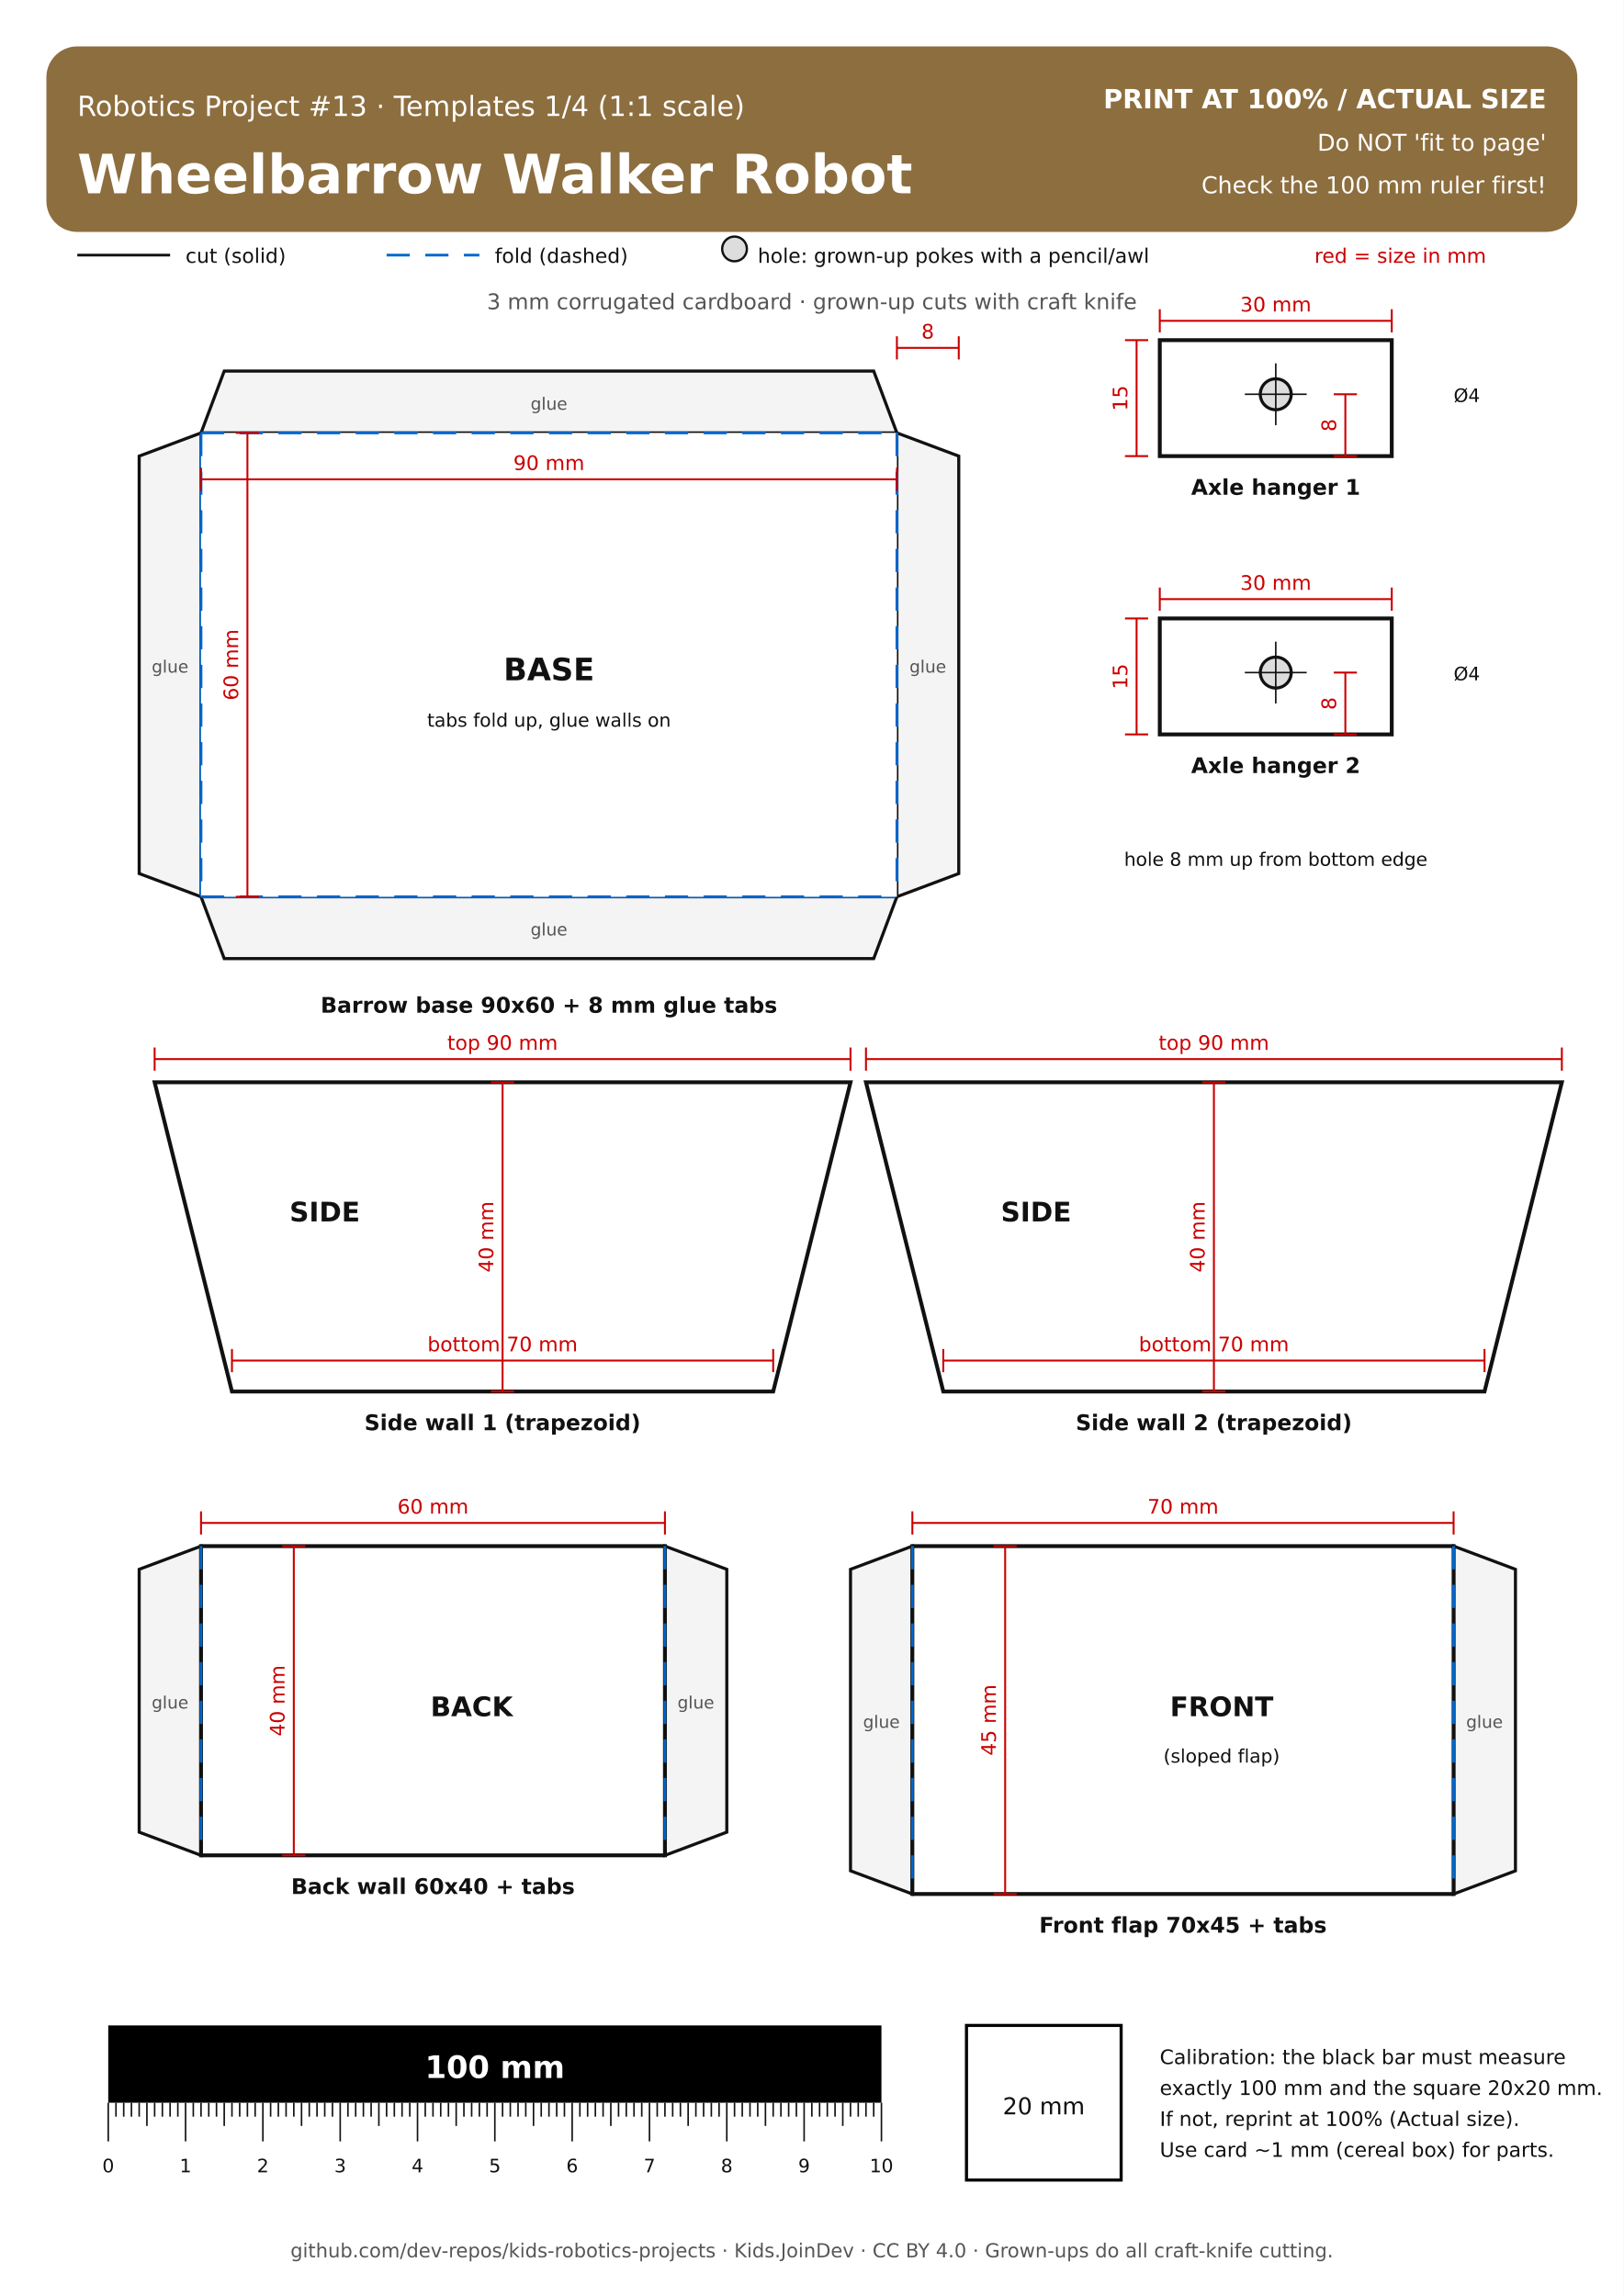
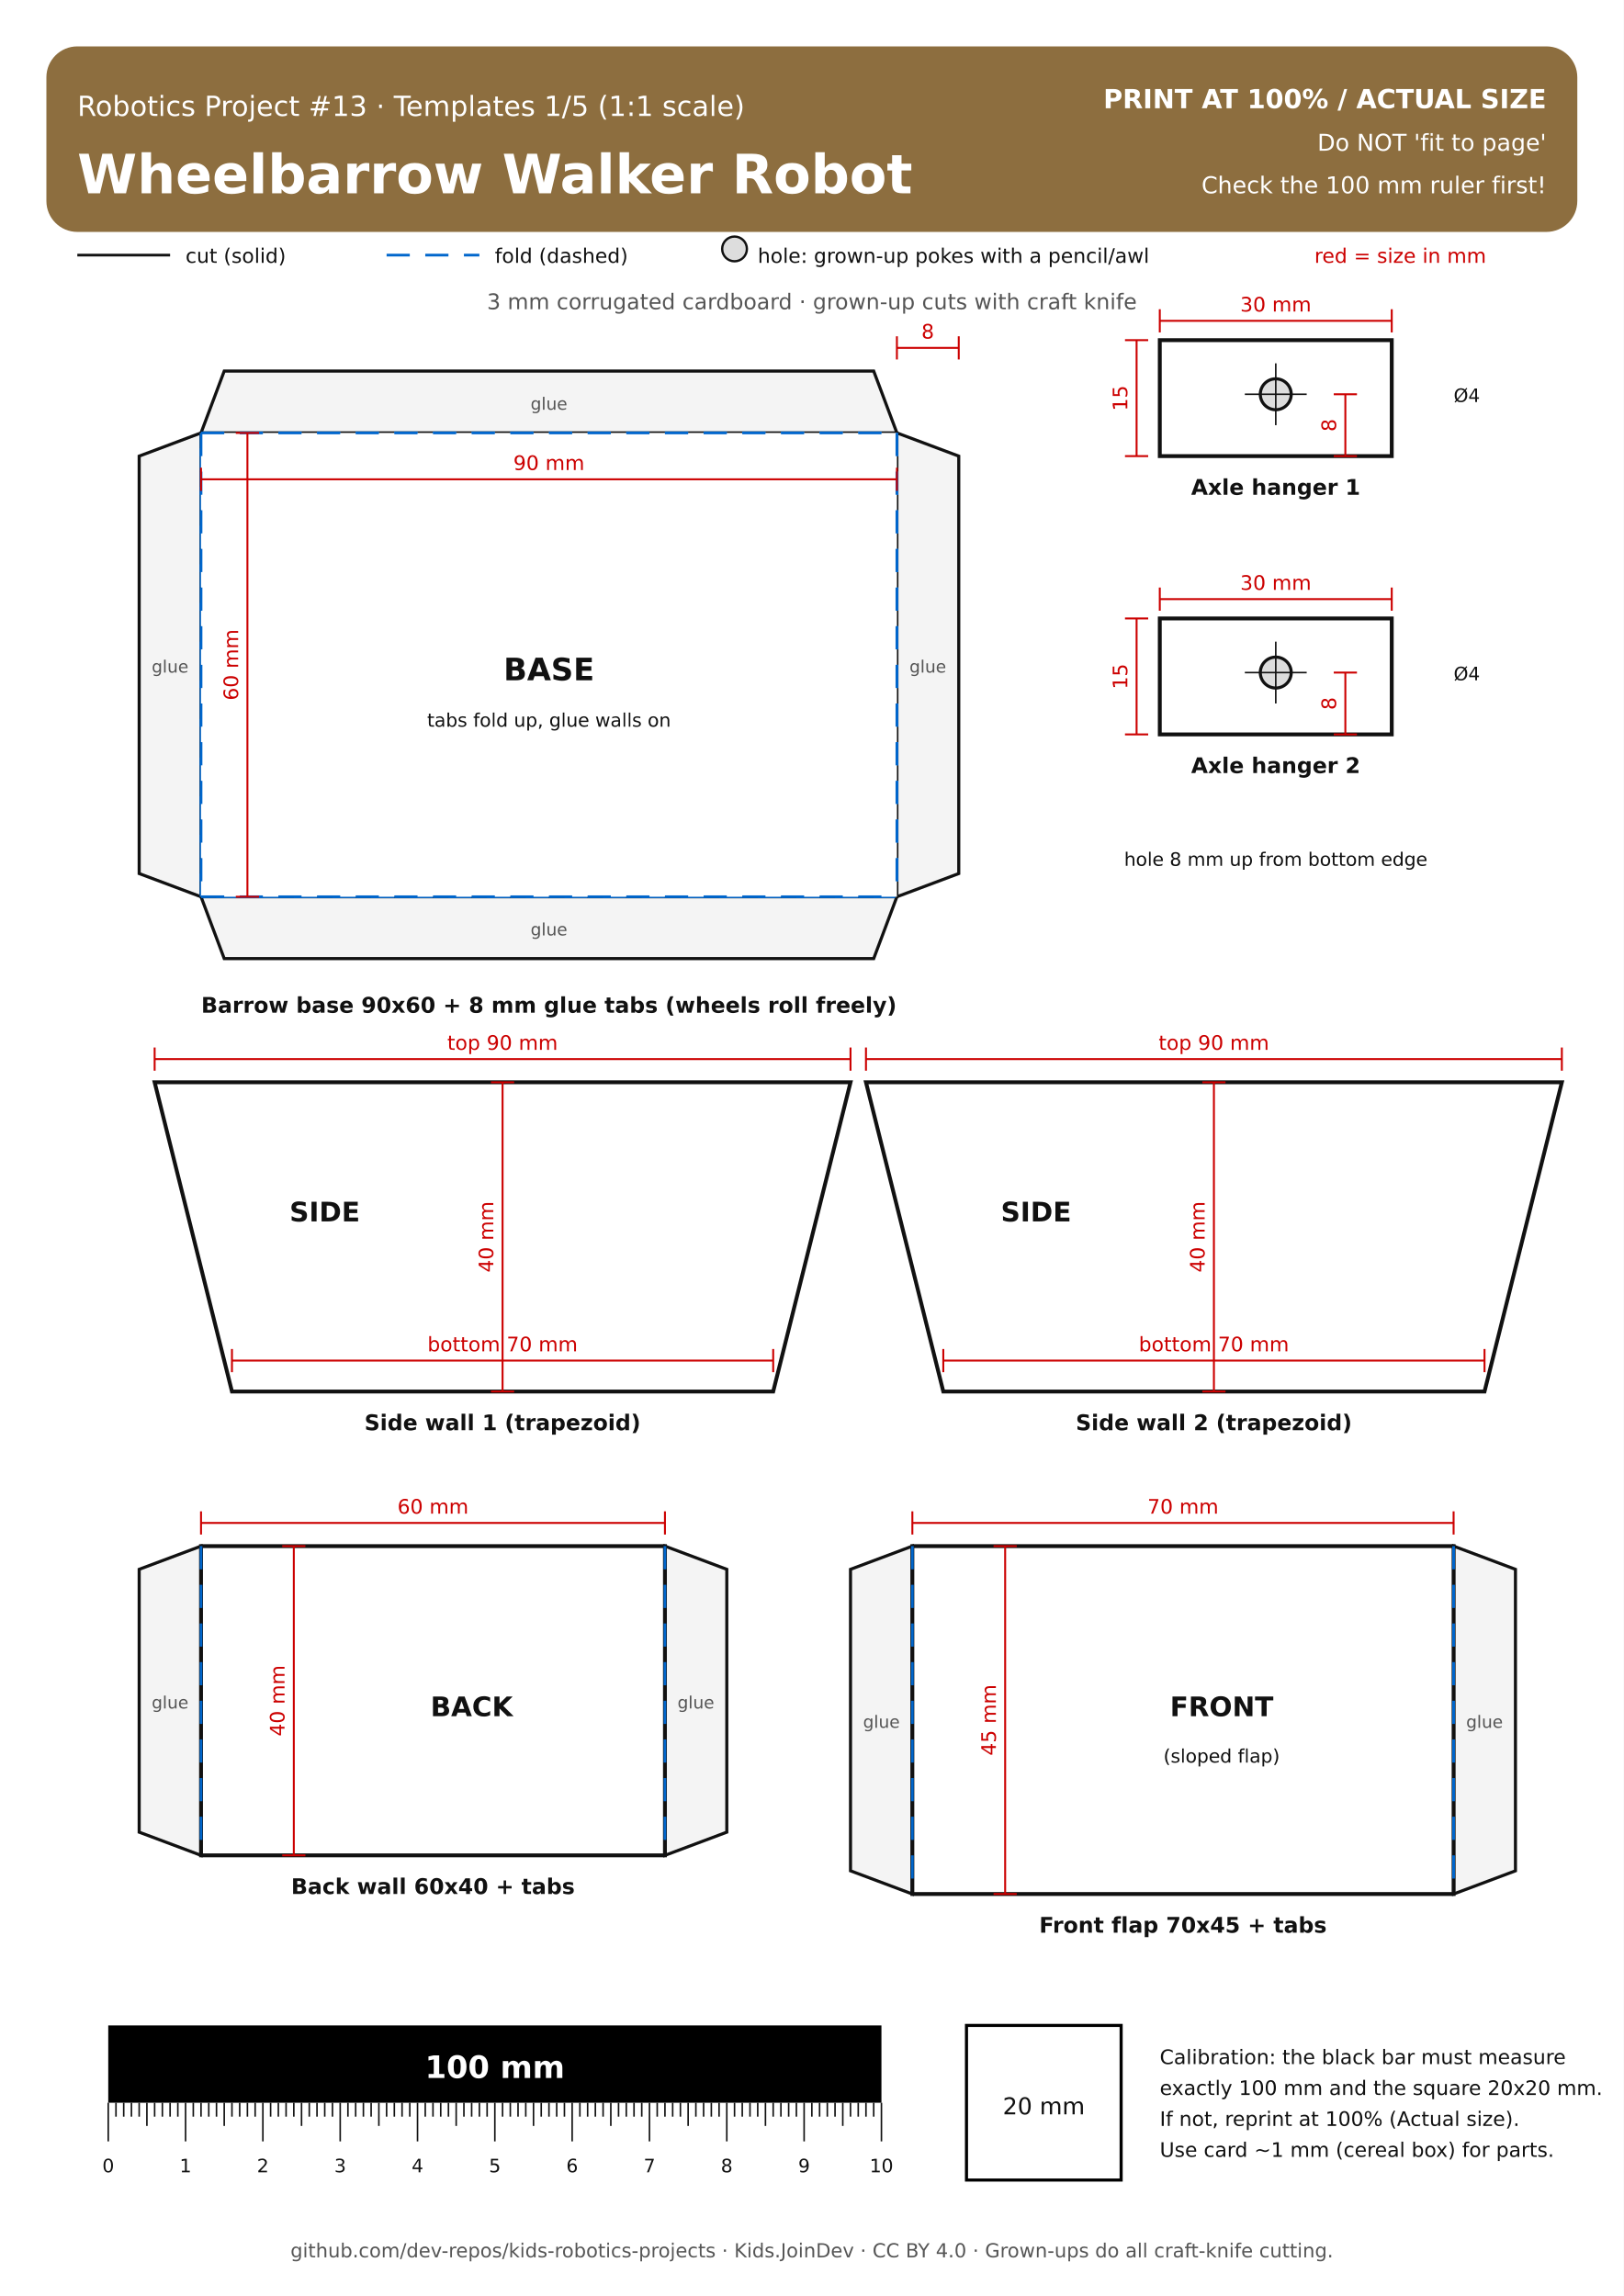
<svg xmlns="http://www.w3.org/2000/svg" width="210mm" height="297mm" viewBox="0 0 210 297">
  <rect width="210" height="297" fill="#fff" />
  <rect x="6" y="6" width="198" height="24" rx="4" fill="#8d6e3f" />
-   <text x="10.00" y="15.00" font-size="3.6" text-anchor="start" fill="#fff" font-family="DejaVu Sans,sans-serif">Robotics Project #13 · Templates 1/4 (1:1 scale)</text>
+   <text x="10.00" y="15.00" font-size="3.6" text-anchor="start" fill="#fff" font-family="DejaVu Sans,sans-serif">Robotics Project #13 · Templates 1/5 (1:1 scale)</text>
  <text x="10.00" y="25.00" font-size="7" text-anchor="start" fill="#fff" font-family="DejaVu Sans,sans-serif" font-weight="bold">Wheelbarrow Walker Robot</text>
  <text x="200.00" y="14.00" font-size="3.4" text-anchor="end" fill="#fff" font-family="DejaVu Sans,sans-serif" font-weight="bold">PRINT AT 100% / ACTUAL SIZE</text>
  <text x="200.00" y="19.50" font-size="3" text-anchor="end" fill="#fff" font-family="DejaVu Sans,sans-serif">Do NOT 'fit to page'</text>
  <text x="200.00" y="25.00" font-size="3" text-anchor="end" fill="#fff" font-family="DejaVu Sans,sans-serif">Check the 100 mm ruler first!</text>
  <line x1="10.00" y1="33.00" x2="22.00" y2="33.00" stroke="#111" stroke-width="0.35" />
  <text x="24.00" y="34.00" font-size="2.6" text-anchor="start" fill="#111" font-family="DejaVu Sans,sans-serif">cut (solid)</text>
  <line x1="50.00" y1="33.00" x2="62.00" y2="33.00" stroke="#06c" stroke-width="0.35" stroke-dasharray="3 2" />
  <text x="64.00" y="34.00" font-size="2.6" text-anchor="start" fill="#111" font-family="DejaVu Sans,sans-serif">fold (dashed)</text>
  <circle cx="95" cy="32.2" r="1.6" fill="#ddd" stroke="#111" stroke-width=".3" />
  <text x="98.00" y="34.00" font-size="2.6" text-anchor="start" fill="#111" font-family="DejaVu Sans,sans-serif">hole: grown-up pokes with a pencil/awl</text>
  <text x="170.00" y="34.00" font-size="2.6" text-anchor="start" fill="#c00" font-family="DejaVu Sans,sans-serif">red = size in mm</text>
  <rect id="calbar" x="14" y="262" width="100" height="10" fill="#000" />
  <text x="64.00" y="268.80" font-size="4" text-anchor="middle" fill="#fff" font-family="DejaVu Sans,sans-serif" font-weight="bold">100 mm</text>
  <line x1="14.00" y1="272.00" x2="14.00" y2="277.00" stroke="#111" stroke-width="0.2" />
  <line x1="15.00" y1="272.00" x2="15.00" y2="273.80" stroke="#111" stroke-width="0.2" />
  <line x1="16.00" y1="272.00" x2="16.00" y2="273.80" stroke="#111" stroke-width="0.2" />
  <line x1="17.00" y1="272.00" x2="17.00" y2="273.80" stroke="#111" stroke-width="0.2" />
  <line x1="18.00" y1="272.00" x2="18.00" y2="273.80" stroke="#111" stroke-width="0.2" />
  <line x1="19.00" y1="272.00" x2="19.00" y2="275.00" stroke="#111" stroke-width="0.2" />
  <line x1="20.00" y1="272.00" x2="20.00" y2="273.80" stroke="#111" stroke-width="0.2" />
  <line x1="21.00" y1="272.00" x2="21.00" y2="273.80" stroke="#111" stroke-width="0.2" />
  <line x1="22.00" y1="272.00" x2="22.00" y2="273.80" stroke="#111" stroke-width="0.2" />
  <line x1="23.00" y1="272.00" x2="23.00" y2="273.80" stroke="#111" stroke-width="0.2" />
  <line x1="24.00" y1="272.00" x2="24.00" y2="277.00" stroke="#111" stroke-width="0.2" />
  <line x1="25.00" y1="272.00" x2="25.00" y2="273.80" stroke="#111" stroke-width="0.2" />
  <line x1="26.00" y1="272.00" x2="26.00" y2="273.80" stroke="#111" stroke-width="0.2" />
  <line x1="27.00" y1="272.00" x2="27.00" y2="273.80" stroke="#111" stroke-width="0.2" />
  <line x1="28.00" y1="272.00" x2="28.00" y2="273.80" stroke="#111" stroke-width="0.2" />
  <line x1="29.00" y1="272.00" x2="29.00" y2="275.00" stroke="#111" stroke-width="0.2" />
  <line x1="30.00" y1="272.00" x2="30.00" y2="273.80" stroke="#111" stroke-width="0.2" />
  <line x1="31.00" y1="272.00" x2="31.00" y2="273.80" stroke="#111" stroke-width="0.2" />
  <line x1="32.00" y1="272.00" x2="32.00" y2="273.80" stroke="#111" stroke-width="0.2" />
  <line x1="33.00" y1="272.00" x2="33.00" y2="273.80" stroke="#111" stroke-width="0.2" />
  <line x1="34.00" y1="272.00" x2="34.00" y2="277.00" stroke="#111" stroke-width="0.2" />
  <line x1="35.00" y1="272.00" x2="35.00" y2="273.80" stroke="#111" stroke-width="0.2" />
  <line x1="36.00" y1="272.00" x2="36.00" y2="273.80" stroke="#111" stroke-width="0.2" />
  <line x1="37.00" y1="272.00" x2="37.00" y2="273.80" stroke="#111" stroke-width="0.2" />
  <line x1="38.00" y1="272.00" x2="38.00" y2="273.80" stroke="#111" stroke-width="0.2" />
  <line x1="39.00" y1="272.00" x2="39.00" y2="275.00" stroke="#111" stroke-width="0.2" />
  <line x1="40.00" y1="272.00" x2="40.00" y2="273.80" stroke="#111" stroke-width="0.2" />
  <line x1="41.00" y1="272.00" x2="41.00" y2="273.80" stroke="#111" stroke-width="0.2" />
  <line x1="42.00" y1="272.00" x2="42.00" y2="273.80" stroke="#111" stroke-width="0.2" />
  <line x1="43.00" y1="272.00" x2="43.00" y2="273.80" stroke="#111" stroke-width="0.2" />
  <line x1="44.00" y1="272.00" x2="44.00" y2="277.00" stroke="#111" stroke-width="0.2" />
  <line x1="45.00" y1="272.00" x2="45.00" y2="273.80" stroke="#111" stroke-width="0.2" />
  <line x1="46.00" y1="272.00" x2="46.00" y2="273.80" stroke="#111" stroke-width="0.2" />
  <line x1="47.00" y1="272.00" x2="47.00" y2="273.80" stroke="#111" stroke-width="0.2" />
  <line x1="48.00" y1="272.00" x2="48.00" y2="273.80" stroke="#111" stroke-width="0.2" />
  <line x1="49.00" y1="272.00" x2="49.00" y2="275.00" stroke="#111" stroke-width="0.2" />
  <line x1="50.00" y1="272.00" x2="50.00" y2="273.80" stroke="#111" stroke-width="0.2" />
  <line x1="51.00" y1="272.00" x2="51.00" y2="273.80" stroke="#111" stroke-width="0.2" />
  <line x1="52.00" y1="272.00" x2="52.00" y2="273.80" stroke="#111" stroke-width="0.2" />
  <line x1="53.00" y1="272.00" x2="53.00" y2="273.80" stroke="#111" stroke-width="0.2" />
  <line x1="54.00" y1="272.00" x2="54.00" y2="277.00" stroke="#111" stroke-width="0.2" />
  <line x1="55.00" y1="272.00" x2="55.00" y2="273.80" stroke="#111" stroke-width="0.2" />
  <line x1="56.00" y1="272.00" x2="56.00" y2="273.80" stroke="#111" stroke-width="0.2" />
  <line x1="57.00" y1="272.00" x2="57.00" y2="273.80" stroke="#111" stroke-width="0.2" />
  <line x1="58.00" y1="272.00" x2="58.00" y2="273.80" stroke="#111" stroke-width="0.2" />
  <line x1="59.00" y1="272.00" x2="59.00" y2="275.00" stroke="#111" stroke-width="0.2" />
  <line x1="60.00" y1="272.00" x2="60.00" y2="273.80" stroke="#111" stroke-width="0.2" />
  <line x1="61.00" y1="272.00" x2="61.00" y2="273.80" stroke="#111" stroke-width="0.2" />
  <line x1="62.00" y1="272.00" x2="62.00" y2="273.80" stroke="#111" stroke-width="0.2" />
  <line x1="63.00" y1="272.00" x2="63.00" y2="273.80" stroke="#111" stroke-width="0.2" />
  <line x1="64.00" y1="272.00" x2="64.00" y2="277.00" stroke="#111" stroke-width="0.2" />
  <line x1="65.00" y1="272.00" x2="65.00" y2="273.80" stroke="#111" stroke-width="0.2" />
  <line x1="66.00" y1="272.00" x2="66.00" y2="273.80" stroke="#111" stroke-width="0.2" />
  <line x1="67.00" y1="272.00" x2="67.00" y2="273.80" stroke="#111" stroke-width="0.2" />
  <line x1="68.00" y1="272.00" x2="68.00" y2="273.80" stroke="#111" stroke-width="0.2" />
  <line x1="69.00" y1="272.00" x2="69.00" y2="275.00" stroke="#111" stroke-width="0.2" />
  <line x1="70.00" y1="272.00" x2="70.00" y2="273.80" stroke="#111" stroke-width="0.2" />
  <line x1="71.00" y1="272.00" x2="71.00" y2="273.80" stroke="#111" stroke-width="0.2" />
  <line x1="72.00" y1="272.00" x2="72.00" y2="273.80" stroke="#111" stroke-width="0.2" />
  <line x1="73.00" y1="272.00" x2="73.00" y2="273.80" stroke="#111" stroke-width="0.2" />
  <line x1="74.00" y1="272.00" x2="74.00" y2="277.00" stroke="#111" stroke-width="0.2" />
  <line x1="75.00" y1="272.00" x2="75.00" y2="273.80" stroke="#111" stroke-width="0.2" />
  <line x1="76.00" y1="272.00" x2="76.00" y2="273.80" stroke="#111" stroke-width="0.2" />
  <line x1="77.00" y1="272.00" x2="77.00" y2="273.80" stroke="#111" stroke-width="0.2" />
  <line x1="78.00" y1="272.00" x2="78.00" y2="273.80" stroke="#111" stroke-width="0.2" />
  <line x1="79.00" y1="272.00" x2="79.00" y2="275.00" stroke="#111" stroke-width="0.2" />
  <line x1="80.00" y1="272.00" x2="80.00" y2="273.80" stroke="#111" stroke-width="0.2" />
  <line x1="81.00" y1="272.00" x2="81.00" y2="273.80" stroke="#111" stroke-width="0.2" />
  <line x1="82.00" y1="272.00" x2="82.00" y2="273.80" stroke="#111" stroke-width="0.2" />
  <line x1="83.00" y1="272.00" x2="83.00" y2="273.80" stroke="#111" stroke-width="0.2" />
  <line x1="84.00" y1="272.00" x2="84.00" y2="277.00" stroke="#111" stroke-width="0.2" />
  <line x1="85.00" y1="272.00" x2="85.00" y2="273.80" stroke="#111" stroke-width="0.2" />
  <line x1="86.00" y1="272.00" x2="86.00" y2="273.80" stroke="#111" stroke-width="0.2" />
  <line x1="87.00" y1="272.00" x2="87.00" y2="273.80" stroke="#111" stroke-width="0.2" />
  <line x1="88.00" y1="272.00" x2="88.00" y2="273.80" stroke="#111" stroke-width="0.2" />
  <line x1="89.00" y1="272.00" x2="89.00" y2="275.00" stroke="#111" stroke-width="0.2" />
  <line x1="90.00" y1="272.00" x2="90.00" y2="273.80" stroke="#111" stroke-width="0.2" />
  <line x1="91.00" y1="272.00" x2="91.00" y2="273.80" stroke="#111" stroke-width="0.2" />
  <line x1="92.00" y1="272.00" x2="92.00" y2="273.80" stroke="#111" stroke-width="0.2" />
  <line x1="93.00" y1="272.00" x2="93.00" y2="273.80" stroke="#111" stroke-width="0.2" />
  <line x1="94.00" y1="272.00" x2="94.00" y2="277.00" stroke="#111" stroke-width="0.2" />
  <line x1="95.00" y1="272.00" x2="95.00" y2="273.80" stroke="#111" stroke-width="0.2" />
  <line x1="96.00" y1="272.00" x2="96.00" y2="273.80" stroke="#111" stroke-width="0.2" />
  <line x1="97.00" y1="272.00" x2="97.00" y2="273.80" stroke="#111" stroke-width="0.2" />
  <line x1="98.00" y1="272.00" x2="98.00" y2="273.80" stroke="#111" stroke-width="0.2" />
  <line x1="99.00" y1="272.00" x2="99.00" y2="275.00" stroke="#111" stroke-width="0.2" />
  <line x1="100.00" y1="272.00" x2="100.00" y2="273.80" stroke="#111" stroke-width="0.2" />
  <line x1="101.00" y1="272.00" x2="101.00" y2="273.80" stroke="#111" stroke-width="0.2" />
  <line x1="102.00" y1="272.00" x2="102.00" y2="273.80" stroke="#111" stroke-width="0.2" />
  <line x1="103.00" y1="272.00" x2="103.00" y2="273.80" stroke="#111" stroke-width="0.2" />
  <line x1="104.00" y1="272.00" x2="104.00" y2="277.00" stroke="#111" stroke-width="0.2" />
  <line x1="105.00" y1="272.00" x2="105.00" y2="273.80" stroke="#111" stroke-width="0.2" />
  <line x1="106.00" y1="272.00" x2="106.00" y2="273.80" stroke="#111" stroke-width="0.2" />
  <line x1="107.00" y1="272.00" x2="107.00" y2="273.80" stroke="#111" stroke-width="0.2" />
  <line x1="108.00" y1="272.00" x2="108.00" y2="273.80" stroke="#111" stroke-width="0.2" />
  <line x1="109.00" y1="272.00" x2="109.00" y2="275.00" stroke="#111" stroke-width="0.2" />
  <line x1="110.00" y1="272.00" x2="110.00" y2="273.80" stroke="#111" stroke-width="0.2" />
  <line x1="111.00" y1="272.00" x2="111.00" y2="273.80" stroke="#111" stroke-width="0.2" />
  <line x1="112.00" y1="272.00" x2="112.00" y2="273.80" stroke="#111" stroke-width="0.2" />
  <line x1="113.00" y1="272.00" x2="113.00" y2="273.80" stroke="#111" stroke-width="0.2" />
  <line x1="114.00" y1="272.00" x2="114.00" y2="277.00" stroke="#111" stroke-width="0.2" />
  <text x="14.00" y="281.00" font-size="2.4" text-anchor="middle" fill="#111" font-family="DejaVu Sans,sans-serif">0</text>
  <text x="24.00" y="281.00" font-size="2.4" text-anchor="middle" fill="#111" font-family="DejaVu Sans,sans-serif">1</text>
  <text x="34.00" y="281.00" font-size="2.4" text-anchor="middle" fill="#111" font-family="DejaVu Sans,sans-serif">2</text>
  <text x="44.00" y="281.00" font-size="2.4" text-anchor="middle" fill="#111" font-family="DejaVu Sans,sans-serif">3</text>
  <text x="54.00" y="281.00" font-size="2.4" text-anchor="middle" fill="#111" font-family="DejaVu Sans,sans-serif">4</text>
  <text x="64.00" y="281.00" font-size="2.4" text-anchor="middle" fill="#111" font-family="DejaVu Sans,sans-serif">5</text>
  <text x="74.00" y="281.00" font-size="2.4" text-anchor="middle" fill="#111" font-family="DejaVu Sans,sans-serif">6</text>
  <text x="84.00" y="281.00" font-size="2.4" text-anchor="middle" fill="#111" font-family="DejaVu Sans,sans-serif">7</text>
  <text x="94.00" y="281.00" font-size="2.4" text-anchor="middle" fill="#111" font-family="DejaVu Sans,sans-serif">8</text>
  <text x="104.00" y="281.00" font-size="2.4" text-anchor="middle" fill="#111" font-family="DejaVu Sans,sans-serif">9</text>
  <text x="114.00" y="281.00" font-size="2.4" text-anchor="middle" fill="#111" font-family="DejaVu Sans,sans-serif">10</text>
  <rect x="125" y="262" width="20" height="20" fill="none" stroke="#000" stroke-width=".4" />
  <text x="135.00" y="273.50" font-size="3" text-anchor="middle" fill="#111" font-family="DejaVu Sans,sans-serif">20 mm</text>
  <text x="150.00" y="267.00" font-size="2.6" text-anchor="start" fill="#111" font-family="DejaVu Sans,sans-serif">Calibration: the black bar must measure</text>
  <text x="150.00" y="271.00" font-size="2.6" text-anchor="start" fill="#111" font-family="DejaVu Sans,sans-serif">exactly 100 mm and the square 20x20 mm.</text>
  <text x="150.00" y="275.00" font-size="2.6" text-anchor="start" fill="#111" font-family="DejaVu Sans,sans-serif">If not, reprint at 100% (Actual size).</text>
  <text x="150.00" y="279.00" font-size="2.6" text-anchor="start" fill="#111" font-family="DejaVu Sans,sans-serif">Use card ~1 mm (cereal box) for parts.</text>
  <text x="105.00" y="292.00" font-size="2.5" text-anchor="middle" fill="#555" font-family="DejaVu Sans,sans-serif">github.com/dev-repos/kids-robotics-projects · Kids.JoinDev · CC BY 4.0 · Grown-ups do all craft-knife cutting.</text>
  <path d="M26.00,56.00 L29.00,48.00 L113.00,48.00 L116.00,56.00 Z" fill="#f4f4f4" stroke="#111" stroke-width="0.4" />
  <line x1="26.00" y1="56.00" x2="116.00" y2="56.00" stroke="#06c" stroke-width="0.35" stroke-dasharray="3 2" />
  <text x="71.00" y="53.00" font-size="2.2" text-anchor="middle" fill="#555" font-family="DejaVu Sans,sans-serif">glue</text>
  <path d="M116.00,116.00 L113.00,124.00 L29.00,124.00 L26.00,116.00 Z" fill="#f4f4f4" stroke="#111" stroke-width="0.4" />
  <line x1="116.00" y1="116.00" x2="26.00" y2="116.00" stroke="#06c" stroke-width="0.35" stroke-dasharray="3 2" />
  <text x="71.00" y="121.00" font-size="2.2" text-anchor="middle" fill="#555" font-family="DejaVu Sans,sans-serif">glue</text>
  <path d="M26.00,116.00 L18.00,113.00 L18.00,59.00 L26.00,56.00 Z" fill="#f4f4f4" stroke="#111" stroke-width="0.4" />
  <line x1="26.00" y1="116.00" x2="26.00" y2="56.00" stroke="#06c" stroke-width="0.35" stroke-dasharray="3 2" />
  <text x="22.00" y="87.00" font-size="2.2" text-anchor="middle" fill="#555" font-family="DejaVu Sans,sans-serif">glue</text>
  <path d="M116.00,56.00 L124.00,59.00 L124.00,113.00 L116.00,116.00 Z" fill="#f4f4f4" stroke="#111" stroke-width="0.4" />
  <line x1="116.00" y1="56.00" x2="116.00" y2="116.00" stroke="#06c" stroke-width="0.35" stroke-dasharray="3 2" />
  <text x="120.00" y="87.00" font-size="2.2" text-anchor="middle" fill="#555" font-family="DejaVu Sans,sans-serif">glue</text>
  <rect x="26" y="56" width="90" height="60" fill="#fff" stroke="none" />
  <line x1="26.00" y1="56.00" x2="116.00" y2="56.00" stroke="#06c" stroke-width="0.35" stroke-dasharray="3 2" />
  <line x1="26.00" y1="116.00" x2="116.00" y2="116.00" stroke="#06c" stroke-width="0.35" stroke-dasharray="3 2" />
  <line x1="26.00" y1="56.00" x2="26.00" y2="116.00" stroke="#06c" stroke-width="0.35" stroke-dasharray="3 2" />
  <line x1="116.00" y1="56.00" x2="116.00" y2="116.00" stroke="#06c" stroke-width="0.35" stroke-dasharray="3 2" />
  <text x="71.00" y="88.00" font-size="4" text-anchor="middle" fill="#111" font-family="DejaVu Sans,sans-serif" font-weight="bold">BASE</text>
  <text x="71.00" y="94.00" font-size="2.4" text-anchor="middle" fill="#111" font-family="DejaVu Sans,sans-serif">tabs fold up, glue walls on</text>
  <line x1="26.00" y1="62.00" x2="116.00" y2="62.00" stroke="#c00" stroke-width="0.25" />
  <line x1="26.00" y1="60.50" x2="26.00" y2="63.50" stroke="#c00" stroke-width="0.25" />
  <line x1="116.00" y1="60.50" x2="116.00" y2="63.50" stroke="#c00" stroke-width="0.25" />
  <text x="71.00" y="60.80" font-size="2.6" text-anchor="middle" fill="#c00" font-family="DejaVu Sans,sans-serif">90 mm</text>
  <line x1="32.00" y1="56.00" x2="32.00" y2="116.00" stroke="#c00" stroke-width="0.25" />
  <line x1="30.50" y1="56.00" x2="33.50" y2="56.00" stroke="#c00" stroke-width="0.25" />
  <line x1="30.50" y1="116.00" x2="33.50" y2="116.00" stroke="#c00" stroke-width="0.25" />
  <text x="30.80" y="86.00" font-size="2.6" text-anchor="middle" fill="#c00" font-family="DejaVu Sans,sans-serif" transform="rotate(-90 30.80 86.00)">60 mm</text>
  <line x1="116.00" y1="45.00" x2="124.00" y2="45.00" stroke="#c00" stroke-width="0.25" />
  <line x1="116.00" y1="43.50" x2="116.00" y2="46.50" stroke="#c00" stroke-width="0.25" />
  <line x1="124.00" y1="43.50" x2="124.00" y2="46.50" stroke="#c00" stroke-width="0.25" />
  <text x="120.00" y="43.80" font-size="2.6" text-anchor="middle" fill="#c00" font-family="DejaVu Sans,sans-serif">8</text>
-   <text x="71.00" y="131.00" font-size="2.8" text-anchor="middle" fill="#111" font-family="DejaVu Sans,sans-serif" font-weight="bold">Barrow base 90x60 + 8 mm glue tabs</text>
+   <text x="71.00" y="131.00" font-size="2.8" text-anchor="middle" fill="#111" font-family="DejaVu Sans,sans-serif" font-weight="bold">Barrow base 90x60 + 8 mm glue tabs (wheels roll freely)</text>
  <rect x="150" y="44" width="30" height="15" fill="#fff" stroke="#111" stroke-width=".5" />
  <circle cx="165.00" cy="51.00" r="2.0" fill="#ddd" stroke="#111" stroke-width=".4" />
  <line x1="161.00" y1="51.00" x2="169.00" y2="51.00" stroke="#111" stroke-width="0.2" />
  <line x1="165.00" y1="47.00" x2="165.00" y2="55.00" stroke="#111" stroke-width="0.2" />
  <text x="188.00" y="52.00" font-size="2.4" text-anchor="start" fill="#111" font-family="DejaVu Sans,sans-serif">Ø4</text>
  <line x1="150.00" y1="41.50" x2="180.00" y2="41.50" stroke="#c00" stroke-width="0.25" />
  <line x1="150.00" y1="40.00" x2="150.00" y2="43.00" stroke="#c00" stroke-width="0.25" />
  <line x1="180.00" y1="40.00" x2="180.00" y2="43.00" stroke="#c00" stroke-width="0.25" />
  <text x="165.00" y="40.30" font-size="2.6" text-anchor="middle" fill="#c00" font-family="DejaVu Sans,sans-serif">30 mm</text>
  <line x1="147.00" y1="44.00" x2="147.00" y2="59.00" stroke="#c00" stroke-width="0.25" />
  <line x1="145.50" y1="44.00" x2="148.50" y2="44.00" stroke="#c00" stroke-width="0.25" />
  <line x1="145.50" y1="59.00" x2="148.50" y2="59.00" stroke="#c00" stroke-width="0.25" />
  <text x="145.80" y="51.50" font-size="2.6" text-anchor="middle" fill="#c00" font-family="DejaVu Sans,sans-serif" transform="rotate(-90 145.80 51.50)">15</text>
  <line x1="174.00" y1="51.00" x2="174.00" y2="59.00" stroke="#c00" stroke-width="0.25" />
  <line x1="172.50" y1="51.00" x2="175.50" y2="51.00" stroke="#c00" stroke-width="0.25" />
  <line x1="172.50" y1="59.00" x2="175.50" y2="59.00" stroke="#c00" stroke-width="0.25" />
  <text x="172.80" y="55.00" font-size="2.6" text-anchor="middle" fill="#c00" font-family="DejaVu Sans,sans-serif" transform="rotate(-90 172.80 55.00)">8</text>
  <text x="165.00" y="64.00" font-size="2.8" text-anchor="middle" fill="#111" font-family="DejaVu Sans,sans-serif" font-weight="bold">Axle hanger 1</text>
  <rect x="150" y="80" width="30" height="15" fill="#fff" stroke="#111" stroke-width=".5" />
  <circle cx="165.00" cy="87.00" r="2.0" fill="#ddd" stroke="#111" stroke-width=".4" />
  <line x1="161.00" y1="87.00" x2="169.00" y2="87.00" stroke="#111" stroke-width="0.2" />
  <line x1="165.00" y1="83.00" x2="165.00" y2="91.00" stroke="#111" stroke-width="0.2" />
  <text x="188.00" y="88.00" font-size="2.4" text-anchor="start" fill="#111" font-family="DejaVu Sans,sans-serif">Ø4</text>
  <line x1="150.00" y1="77.50" x2="180.00" y2="77.50" stroke="#c00" stroke-width="0.25" />
  <line x1="150.00" y1="76.00" x2="150.00" y2="79.00" stroke="#c00" stroke-width="0.25" />
  <line x1="180.00" y1="76.00" x2="180.00" y2="79.00" stroke="#c00" stroke-width="0.25" />
  <text x="165.00" y="76.30" font-size="2.6" text-anchor="middle" fill="#c00" font-family="DejaVu Sans,sans-serif">30 mm</text>
  <line x1="147.00" y1="80.00" x2="147.00" y2="95.00" stroke="#c00" stroke-width="0.25" />
  <line x1="145.50" y1="80.00" x2="148.50" y2="80.00" stroke="#c00" stroke-width="0.25" />
  <line x1="145.50" y1="95.00" x2="148.50" y2="95.00" stroke="#c00" stroke-width="0.25" />
  <text x="145.80" y="87.50" font-size="2.6" text-anchor="middle" fill="#c00" font-family="DejaVu Sans,sans-serif" transform="rotate(-90 145.80 87.50)">15</text>
  <line x1="174.00" y1="87.00" x2="174.00" y2="95.00" stroke="#c00" stroke-width="0.25" />
  <line x1="172.50" y1="87.00" x2="175.50" y2="87.00" stroke="#c00" stroke-width="0.25" />
  <line x1="172.50" y1="95.00" x2="175.50" y2="95.00" stroke="#c00" stroke-width="0.25" />
  <text x="172.80" y="91.00" font-size="2.6" text-anchor="middle" fill="#c00" font-family="DejaVu Sans,sans-serif" transform="rotate(-90 172.80 91.00)">8</text>
  <text x="165.00" y="100.00" font-size="2.8" text-anchor="middle" fill="#111" font-family="DejaVu Sans,sans-serif" font-weight="bold">Axle hanger 2</text>
  <text x="165.00" y="112.00" font-size="2.4" text-anchor="middle" fill="#111" font-family="DejaVu Sans,sans-serif">hole 8 mm up from bottom edge</text>
  <path d="M20.00,140.00 L110.00,140.00 L100.00,180.00 L30.00,180.00 Z" fill="#fff" stroke="#111" stroke-width="0.5" />
  <line x1="20.00" y1="137.00" x2="110.00" y2="137.00" stroke="#c00" stroke-width="0.25" />
  <line x1="20.00" y1="135.50" x2="20.00" y2="138.50" stroke="#c00" stroke-width="0.25" />
  <line x1="110.00" y1="135.50" x2="110.00" y2="138.50" stroke="#c00" stroke-width="0.25" />
  <text x="65.00" y="135.80" font-size="2.6" text-anchor="middle" fill="#c00" font-family="DejaVu Sans,sans-serif">top 90 mm</text>
  <line x1="30.00" y1="176.00" x2="100.00" y2="176.00" stroke="#c00" stroke-width="0.25" />
  <line x1="30.00" y1="174.50" x2="30.00" y2="177.50" stroke="#c00" stroke-width="0.25" />
  <line x1="100.00" y1="174.50" x2="100.00" y2="177.50" stroke="#c00" stroke-width="0.25" />
  <text x="65.00" y="174.80" font-size="2.6" text-anchor="middle" fill="#c00" font-family="DejaVu Sans,sans-serif">bottom 70 mm</text>
  <line x1="65.00" y1="140.00" x2="65.00" y2="180.00" stroke="#c00" stroke-width="0.25" />
  <line x1="63.50" y1="140.00" x2="66.50" y2="140.00" stroke="#c00" stroke-width="0.25" />
  <line x1="63.50" y1="180.00" x2="66.50" y2="180.00" stroke="#c00" stroke-width="0.25" />
  <text x="63.80" y="160.00" font-size="2.6" text-anchor="middle" fill="#c00" font-family="DejaVu Sans,sans-serif" transform="rotate(-90 63.80 160.00)">40 mm</text>
  <text x="42.00" y="158.00" font-size="3.5" text-anchor="middle" fill="#111" font-family="DejaVu Sans,sans-serif" font-weight="bold">SIDE</text>
  <text x="65.00" y="185.00" font-size="2.8" text-anchor="middle" fill="#111" font-family="DejaVu Sans,sans-serif" font-weight="bold">Side wall 1 (trapezoid)</text>
  <path d="M112.00,140.00 L202.00,140.00 L192.00,180.00 L122.00,180.00 Z" fill="#fff" stroke="#111" stroke-width="0.5" />
  <line x1="112.00" y1="137.00" x2="202.00" y2="137.00" stroke="#c00" stroke-width="0.25" />
  <line x1="112.00" y1="135.50" x2="112.00" y2="138.50" stroke="#c00" stroke-width="0.25" />
  <line x1="202.00" y1="135.50" x2="202.00" y2="138.50" stroke="#c00" stroke-width="0.25" />
  <text x="157.00" y="135.80" font-size="2.6" text-anchor="middle" fill="#c00" font-family="DejaVu Sans,sans-serif">top 90 mm</text>
  <line x1="122.00" y1="176.00" x2="192.00" y2="176.00" stroke="#c00" stroke-width="0.25" />
  <line x1="122.00" y1="174.50" x2="122.00" y2="177.50" stroke="#c00" stroke-width="0.25" />
  <line x1="192.00" y1="174.50" x2="192.00" y2="177.50" stroke="#c00" stroke-width="0.25" />
  <text x="157.00" y="174.80" font-size="2.6" text-anchor="middle" fill="#c00" font-family="DejaVu Sans,sans-serif">bottom 70 mm</text>
  <line x1="157.00" y1="140.00" x2="157.00" y2="180.00" stroke="#c00" stroke-width="0.25" />
  <line x1="155.50" y1="140.00" x2="158.50" y2="140.00" stroke="#c00" stroke-width="0.25" />
  <line x1="155.50" y1="180.00" x2="158.50" y2="180.00" stroke="#c00" stroke-width="0.25" />
  <text x="155.80" y="160.00" font-size="2.6" text-anchor="middle" fill="#c00" font-family="DejaVu Sans,sans-serif" transform="rotate(-90 155.80 160.00)">40 mm</text>
  <text x="134.00" y="158.00" font-size="3.5" text-anchor="middle" fill="#111" font-family="DejaVu Sans,sans-serif" font-weight="bold">SIDE</text>
  <text x="157.00" y="185.00" font-size="2.8" text-anchor="middle" fill="#111" font-family="DejaVu Sans,sans-serif" font-weight="bold">Side wall 2 (trapezoid)</text>
  <path d="M26.00,240.00 L18.00,237.00 L18.00,203.00 L26.00,200.00 Z" fill="#f4f4f4" stroke="#111" stroke-width="0.4" />
  <line x1="26.00" y1="240.00" x2="26.00" y2="200.00" stroke="#06c" stroke-width="0.35" stroke-dasharray="3 2" />
  <text x="22.00" y="221.00" font-size="2.2" text-anchor="middle" fill="#555" font-family="DejaVu Sans,sans-serif">glue</text>
  <path d="M86.00,200.00 L94.00,203.00 L94.00,237.00 L86.00,240.00 Z" fill="#f4f4f4" stroke="#111" stroke-width="0.4" />
  <line x1="86.00" y1="200.00" x2="86.00" y2="240.00" stroke="#06c" stroke-width="0.35" stroke-dasharray="3 2" />
  <text x="90.00" y="221.00" font-size="2.2" text-anchor="middle" fill="#555" font-family="DejaVu Sans,sans-serif">glue</text>
  <rect x="26" y="200" width="60" height="40" fill="#fff" stroke="#111" stroke-width=".5" />
  <line x1="26.00" y1="200.00" x2="26.00" y2="240.00" stroke="#06c" stroke-width="0.35" stroke-dasharray="3 2" />
  <line x1="86.00" y1="200.00" x2="86.00" y2="240.00" stroke="#06c" stroke-width="0.35" stroke-dasharray="3 2" />
  <line x1="26.00" y1="197.00" x2="86.00" y2="197.00" stroke="#c00" stroke-width="0.25" />
  <line x1="26.00" y1="195.50" x2="26.00" y2="198.50" stroke="#c00" stroke-width="0.25" />
  <line x1="86.00" y1="195.50" x2="86.00" y2="198.50" stroke="#c00" stroke-width="0.25" />
  <text x="56.00" y="195.80" font-size="2.6" text-anchor="middle" fill="#c00" font-family="DejaVu Sans,sans-serif">60 mm</text>
  <line x1="38.00" y1="200.00" x2="38.00" y2="240.00" stroke="#c00" stroke-width="0.25" />
  <line x1="36.50" y1="200.00" x2="39.50" y2="200.00" stroke="#c00" stroke-width="0.25" />
  <line x1="36.50" y1="240.00" x2="39.50" y2="240.00" stroke="#c00" stroke-width="0.25" />
  <text x="36.80" y="220.00" font-size="2.6" text-anchor="middle" fill="#c00" font-family="DejaVu Sans,sans-serif" transform="rotate(-90 36.80 220.00)">40 mm</text>
  <text x="61.00" y="222.00" font-size="3.5" text-anchor="middle" fill="#111" font-family="DejaVu Sans,sans-serif" font-weight="bold">BACK</text>
  <text x="56.00" y="245.00" font-size="2.8" text-anchor="middle" fill="#111" font-family="DejaVu Sans,sans-serif" font-weight="bold">Back wall 60x40 + tabs</text>
  <path d="M118.00,245.00 L110.00,242.00 L110.00,203.00 L118.00,200.00 Z" fill="#f4f4f4" stroke="#111" stroke-width="0.4" />
  <line x1="118.00" y1="245.00" x2="118.00" y2="200.00" stroke="#06c" stroke-width="0.35" stroke-dasharray="3 2" />
  <text x="114.00" y="223.50" font-size="2.2" text-anchor="middle" fill="#555" font-family="DejaVu Sans,sans-serif">glue</text>
  <path d="M188.00,200.00 L196.00,203.00 L196.00,242.00 L188.00,245.00 Z" fill="#f4f4f4" stroke="#111" stroke-width="0.4" />
  <line x1="188.00" y1="200.00" x2="188.00" y2="245.00" stroke="#06c" stroke-width="0.35" stroke-dasharray="3 2" />
  <text x="192.00" y="223.50" font-size="2.2" text-anchor="middle" fill="#555" font-family="DejaVu Sans,sans-serif">glue</text>
  <rect x="118" y="200" width="70" height="45" fill="#fff" stroke="#111" stroke-width=".5" />
  <line x1="118.00" y1="200.00" x2="118.00" y2="245.00" stroke="#06c" stroke-width="0.35" stroke-dasharray="3 2" />
  <line x1="188.00" y1="200.00" x2="188.00" y2="245.00" stroke="#06c" stroke-width="0.35" stroke-dasharray="3 2" />
  <line x1="118.00" y1="197.00" x2="188.00" y2="197.00" stroke="#c00" stroke-width="0.25" />
  <line x1="118.00" y1="195.50" x2="118.00" y2="198.50" stroke="#c00" stroke-width="0.25" />
  <line x1="188.00" y1="195.50" x2="188.00" y2="198.50" stroke="#c00" stroke-width="0.25" />
  <text x="153.00" y="195.80" font-size="2.6" text-anchor="middle" fill="#c00" font-family="DejaVu Sans,sans-serif">70 mm</text>
  <line x1="130.00" y1="200.00" x2="130.00" y2="245.00" stroke="#c00" stroke-width="0.25" />
  <line x1="128.50" y1="200.00" x2="131.50" y2="200.00" stroke="#c00" stroke-width="0.25" />
  <line x1="128.50" y1="245.00" x2="131.50" y2="245.00" stroke="#c00" stroke-width="0.25" />
  <text x="128.80" y="222.50" font-size="2.6" text-anchor="middle" fill="#c00" font-family="DejaVu Sans,sans-serif" transform="rotate(-90 128.80 222.50)">45 mm</text>
  <text x="158.00" y="222.00" font-size="3.5" text-anchor="middle" fill="#111" font-family="DejaVu Sans,sans-serif" font-weight="bold">FRONT</text>
  <text x="158.00" y="228.00" font-size="2.4" text-anchor="middle" fill="#111" font-family="DejaVu Sans,sans-serif">(sloped flap)</text>
  <text x="153.00" y="250.00" font-size="2.8" text-anchor="middle" fill="#111" font-family="DejaVu Sans,sans-serif" font-weight="bold">Front flap 70x45 + tabs</text>
  <text x="105.00" y="40.00" font-size="2.8" text-anchor="middle" fill="#555" font-family="DejaVu Sans,sans-serif">3 mm corrugated cardboard · grown-up cuts with craft knife</text>
</svg>
